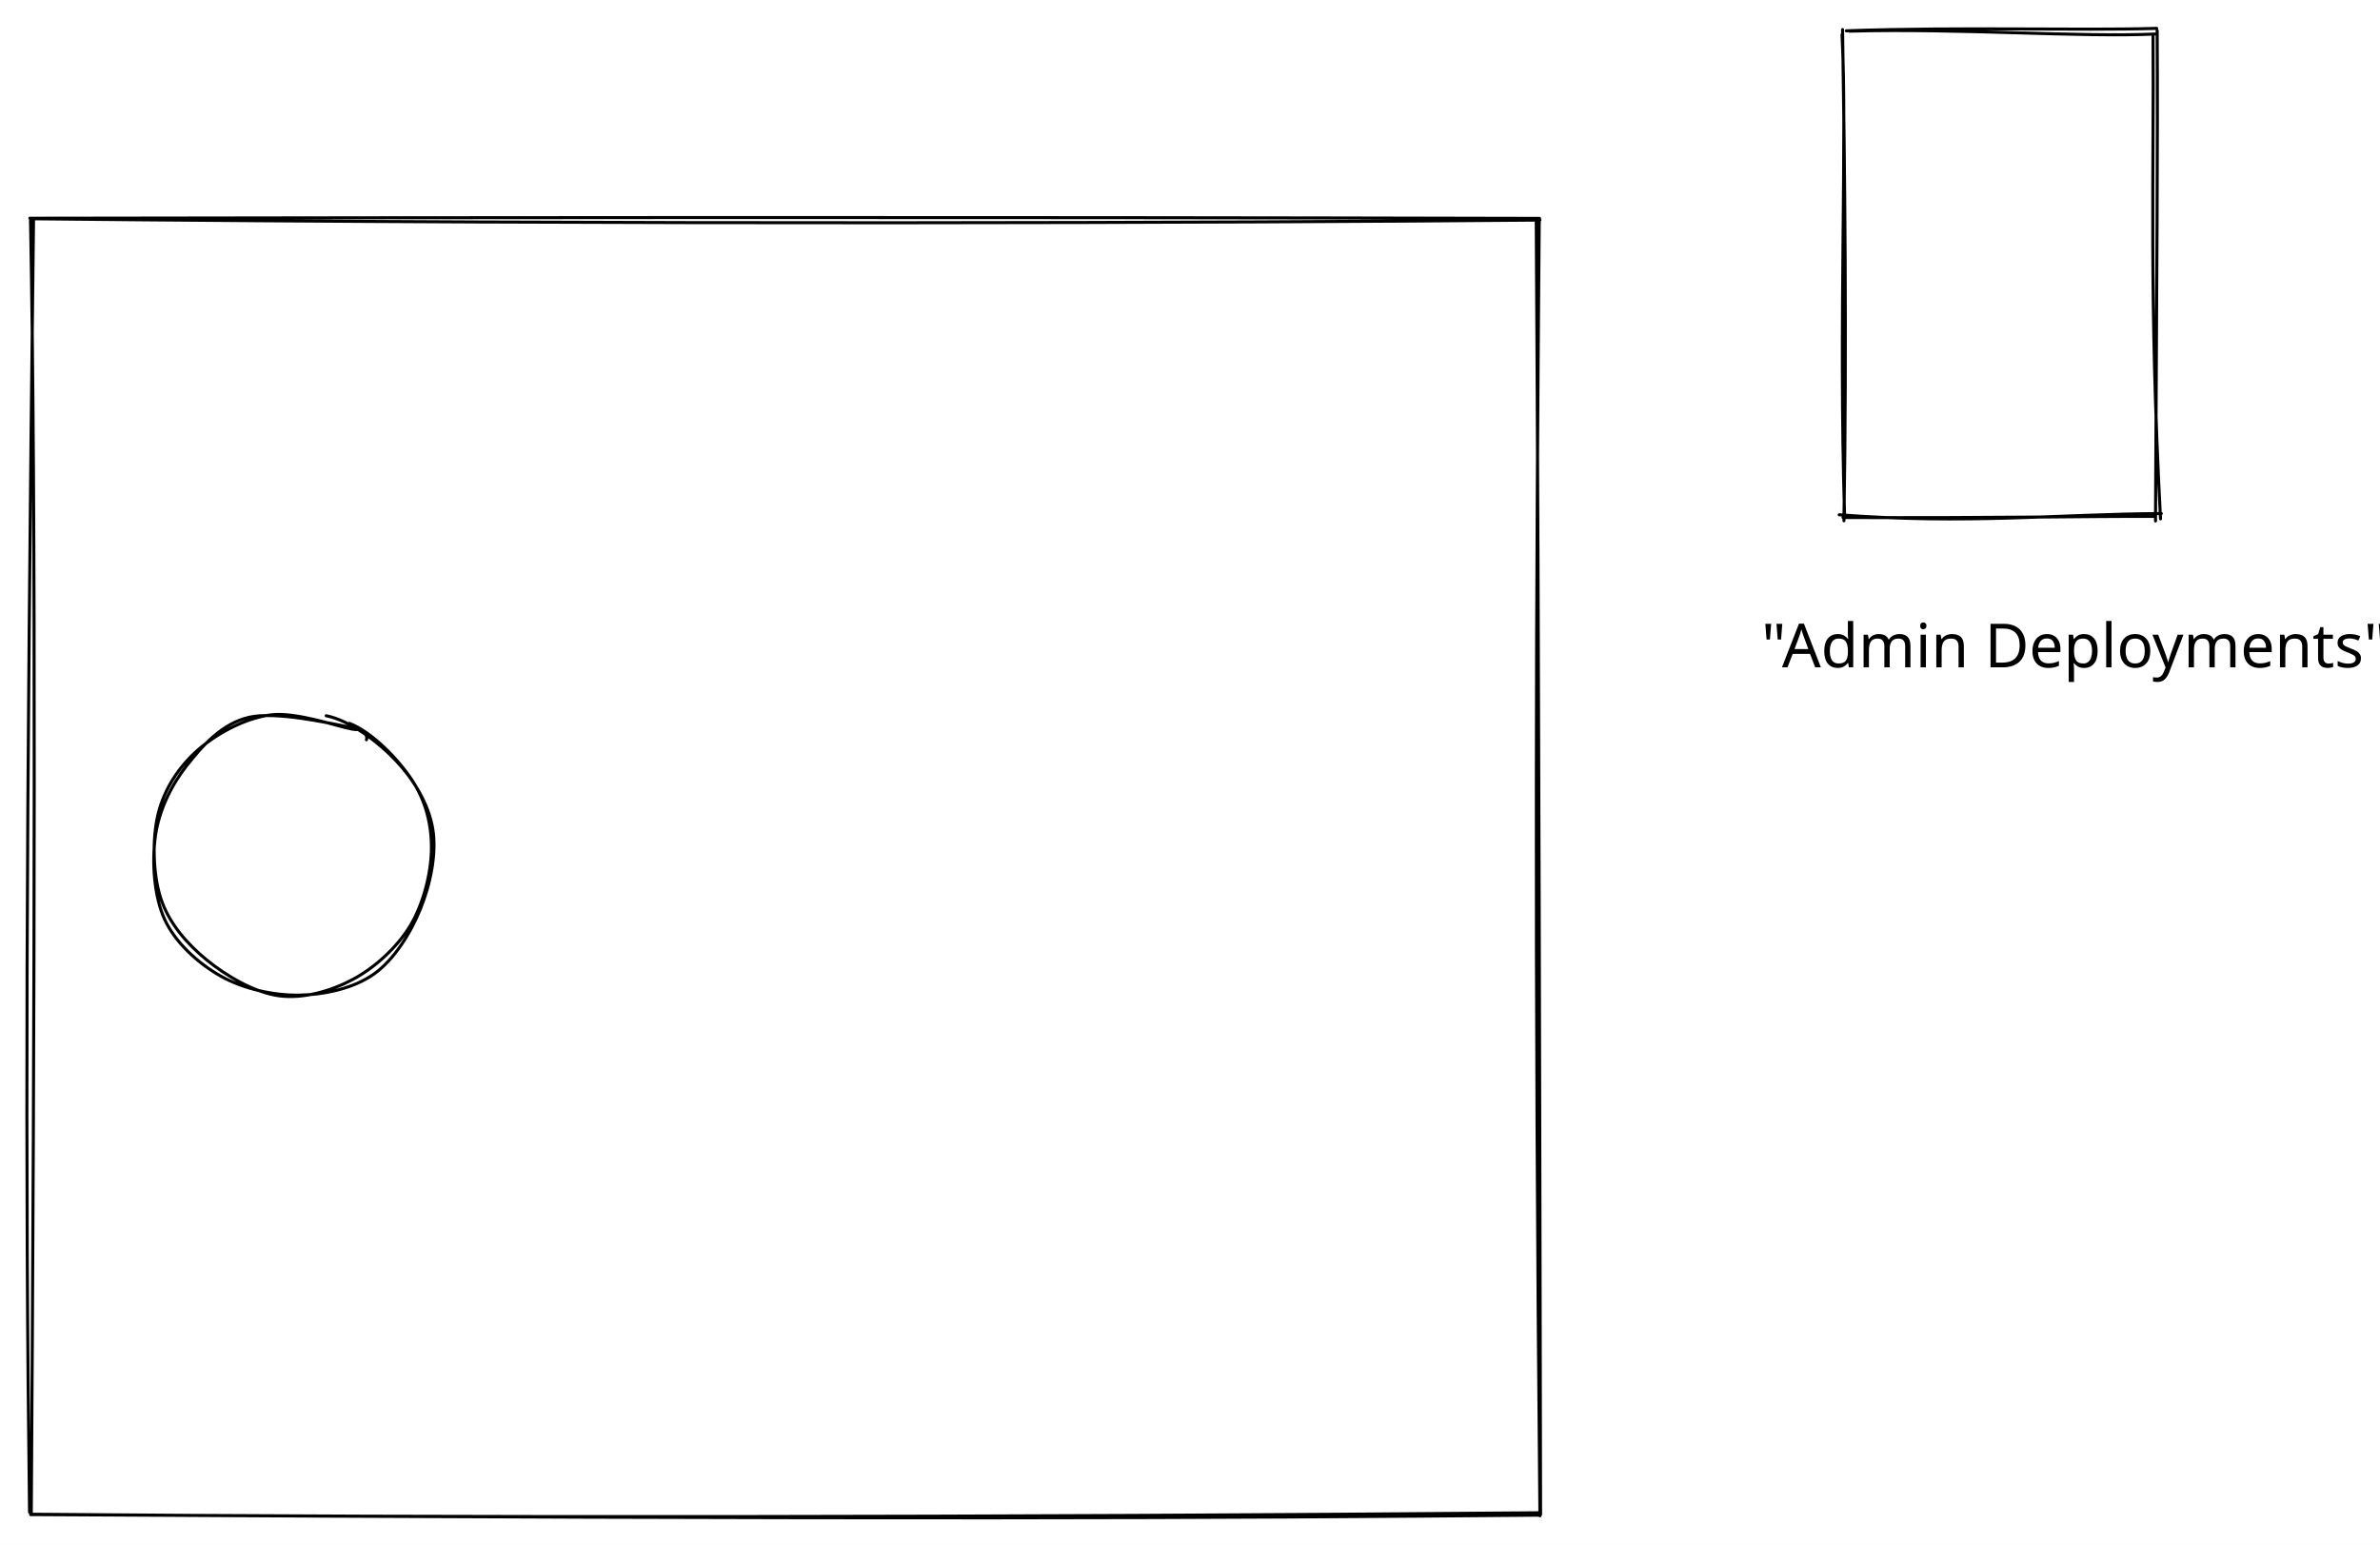
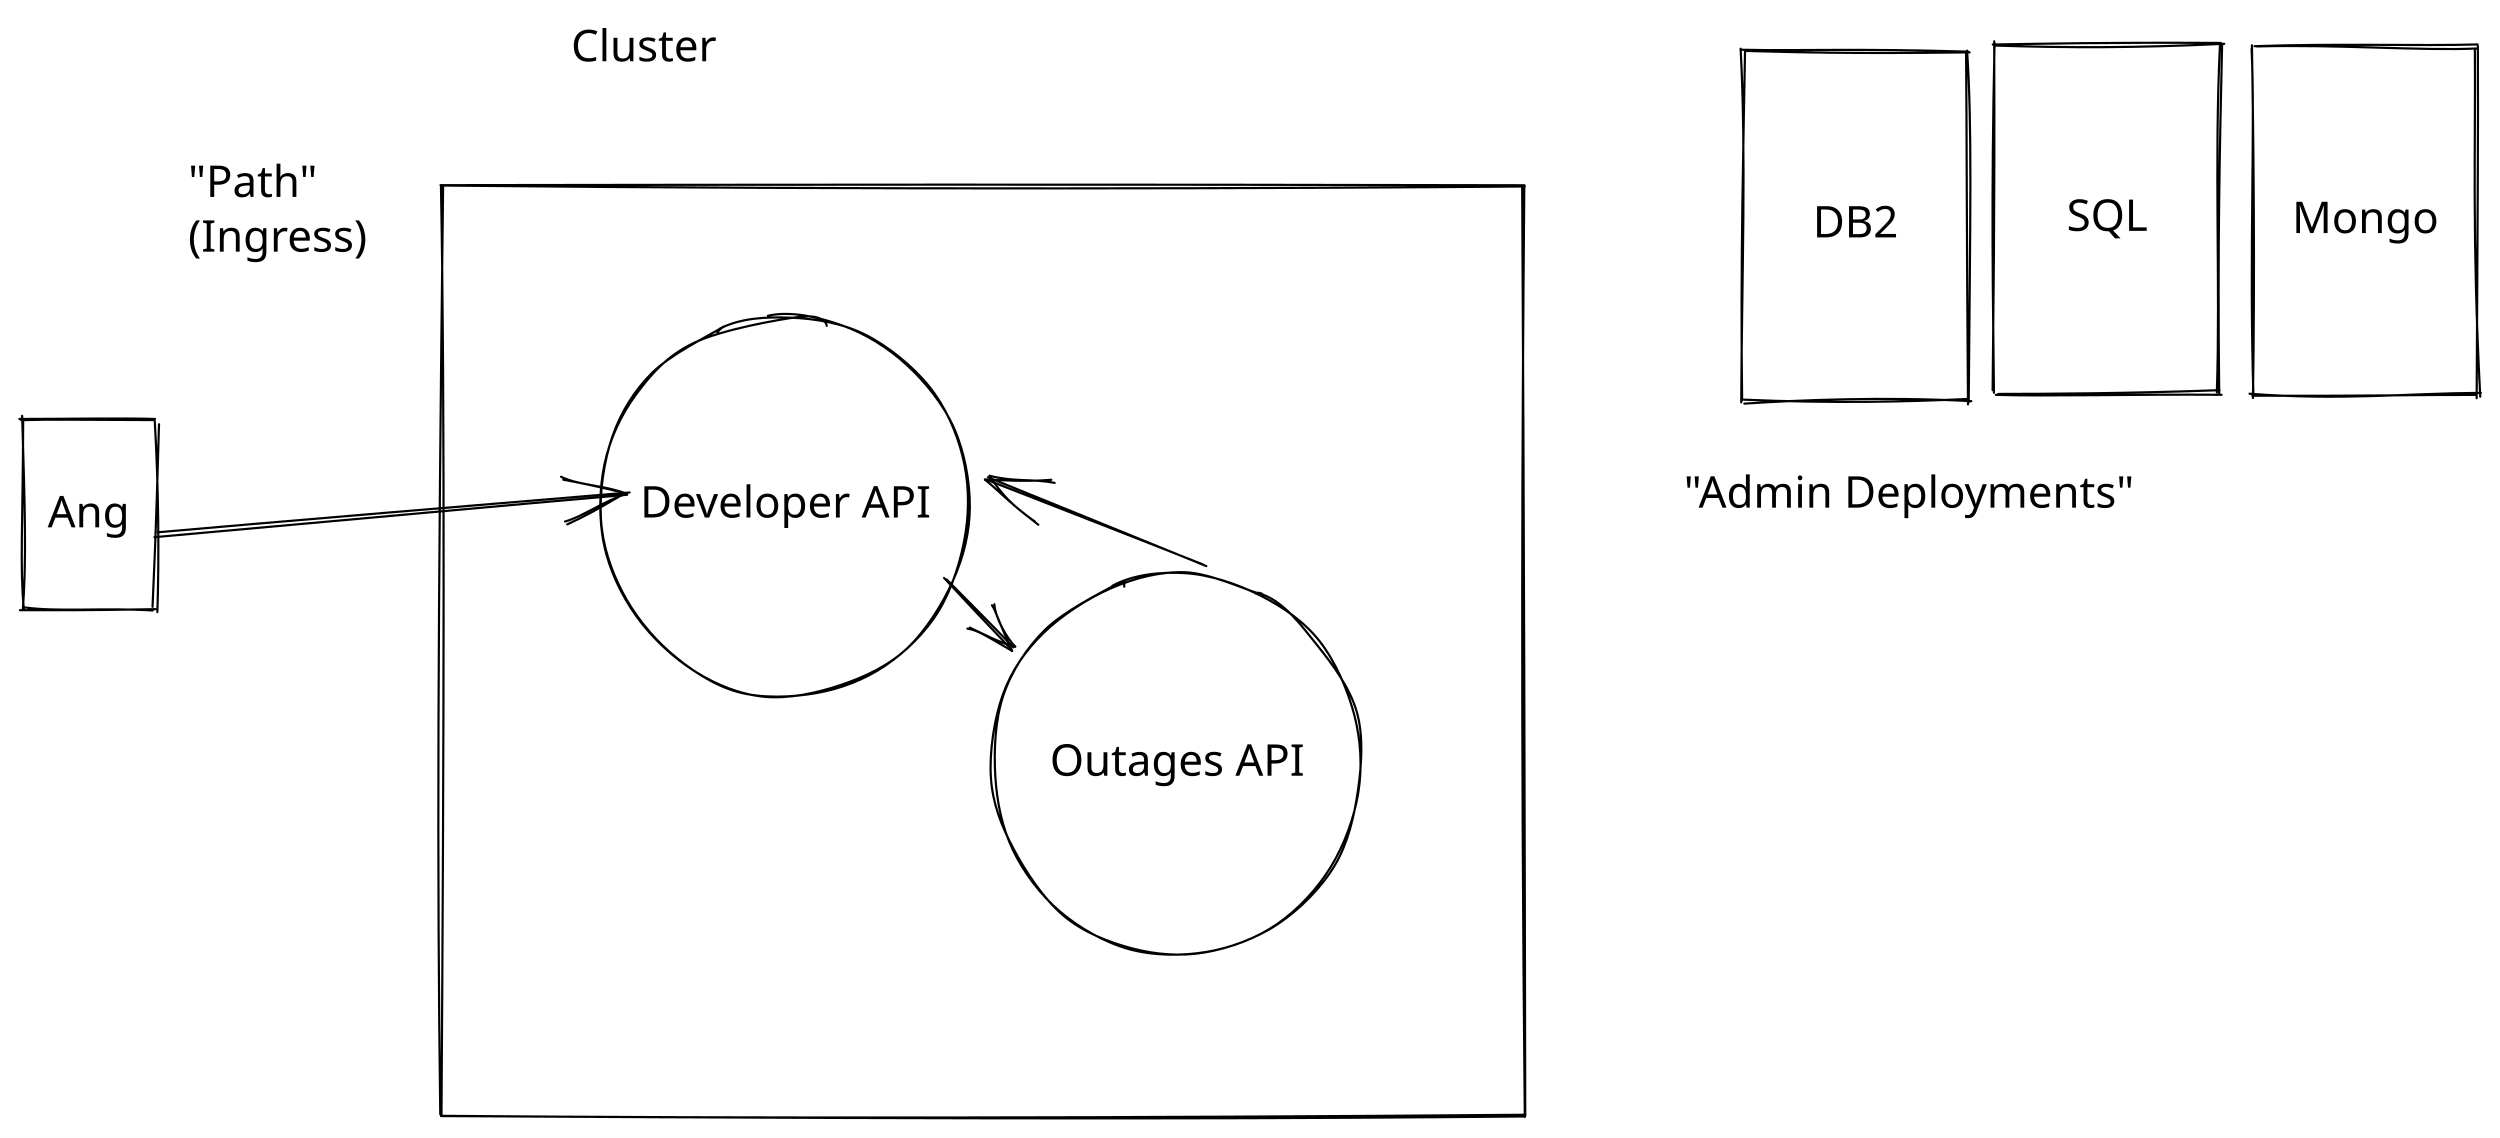
- <svg xmlns="http://www.w3.org/2000/svg" version="1.1" viewBox="0 0 781 507" width="781" height="507">
+ <svg xmlns="http://www.w3.org/2000/svg" version="1.1" viewBox="0 0 1142.5 520" width="1142.5" height="520">
  
-   eyJ2ZXJzaW9uIjoiMSIsImVuY29kaW5nIjoiYnN0cmluZyIsImNvbXByZXNzZWQiOnRydWUsImVuY29kZWQiOiJ4nM2W207jMFx1MDAxMIbveYoq3HKIncRNkFYrlnZcdTAwMTGIk2g5iGW1MonbWnXiyHbaXHUwMDA2xLvjuCiHtrCL1EX0wpJnPJ4/M5/tPm20WpbKU2LttSwyXHUwMDBiMaORwFNrq7BPiJCUJ9pcdTAwMDXNXFzyTIRm5UipVO7t7sZYjIlKXHUwMDE5XHUwMDBlyc6EylxmM6myiPKdkMe7VJFYfi/GM1x1MDAxY5NvKY8jJXaqJNskooqLeS7CSExcdTAwMTIl9e6/9LzVejJjTZ0gocLJkFx1MDAxMVx1MDAxM2BcXDWBaNF4xlx1MDAxM6PV8Z3A8XzHLlx1MDAxN1DZ0dlcdTAwMTSJtHegXHUwMDE1k8pTmKxr8afTvXDRXHUwMDE17m/zbp7BYfbQrZJcdTAwMGUoYz2Vs3khcDjKRE2SVIKPyVxyjdRI+8GCvYyTXFzXoIpcdTAwMTI8XHUwMDFijlx1MDAxMlwiZSOGpzikKi9sdiV/XoO9VmWZ6ZlcdTAwMDfa5byIgL6/kPuAM11snXvTNr8q+1x1MDAwM1x1MDAwZcdDLSGJyjVK4ESmWOiWVOumr1/lXHUwMDA2XmlcdTAwMWJcdTAwMTE6XHUwMDFjqcJcYiujJKa4wEVcdTAwMTD4vt92S0+RJj2KTJt/L1x1MDAxNmeERfpaXHUwMDA0S1x1MDAxNpOaxEJdt8ZIXHUwMDE1nKVcdTAwMTGeN1x1MDAxMyCEbMdcdTAwMDO+q4fSz2gy1s4kY6yy8XBcXPXfWJ+3VmNHXHUwMDE4o6lcXFxyXHUwMDFkeFx1MDAwYjpcdTAwMDCRXHUwMDAzXHUwMDAxcm30z9TdendhJlx1MDAxZVx1MDAwZifhyV1cdTAwMGVxXHUwMDFh9Pze8ZenzmtS53r2f6MugMvQXHUwMDA1zlx1MDAxMnNeXHUwMDEweFx1MDAxZYIu+lxc5lx1MDAwMs+34bqYe/+qg29R125cdTAwMDNcdTAwMGY5bk3H36B7nFx1MDAwNDeXZyfT41x1MDAxOb/YP81Pzu9O3d5Xh1x1MDAwZVx1MDAwMFx1MDAwMFx1MDAxYtTB2u2/buqA7SxjXHUwMDA3kL3IneP60G1cdTAwMDP4udhBUJC3LuxcdTAwMTSZqVXEuW/ecz5yXHUwMDAyXHUwMDEwfORxPez0r1Dk9tPr/Fx1MDAwMFx1MDAxZkz9y9tcdDn/8sTZvtcgzq29tmsnLlhB3PLjXG7bbWTr+1x1MDAxNn4ucIFcdTAwMDO8j9xzVWd5onr0sSgutFx1MDAxYtafOKYsbzTHkKiV3lv7UUyTVoekjOdG4L1VL60kWoJ5cf1G8D6jw1x1MDAwMl2LkUGTaUX1/8/SrXitXHUwMDEwoVx1MDAxNoP1duIoWvwoLuiQJpj131x1MDAxNTY/XXo0XHUwMDE1tHCa9pSun1x1MDAwZZifNd1cIlx1MDAxYb1cdTAwMTah2t6aUDL9sUzJ5sD8il3NiS1cdTAwMGVcdTAwMDcpXHUwMDFh9PS88fxcdTAwMDKY2VxuSCJ9
+   eyJ2ZXJzaW9uIjoiMSIsImVuY29kaW5nIjoiYnN0cmluZyIsImNvbXByZXNzZWQiOnRydWUsImVuY29kZWQiOiJ4nN1bWXPiSFx1MDAxMn7vX0EwL7tcdTAwMTHGXffRXHUwMDExXHUwMDFiXHUwMDFigI+m7faJL6YnJmQkQLaQsCSwmY7+71uSbVRcYlx1MDAxMFx1MDAwMlx1MDAwM8OsXHUwMDFmMKqSqlJZ+eWXmVX8/FQoXHUwMDE0w2HPKn4pXHUwMDE0rZem4dimbzxcdTAwMTd3ovaB5Vx1MDAwN7bnqi5cdTAwMTRfXHUwMDA3Xt9vxnd2wrBcdTAwMTd8+fy5a/iPVthzjKa1O7CDvuFcdTAwMDRh37S93abX/WyHVjf4b/R5YnSt//S8rlx1MDAxOfq7ySQly7RDz3+dy3KsruWGgVx1MDAxYf13dV0o/Iw/Nel8q1x1MDAxOVx1MDAxYW7bseJcdTAwMDfiLk1Alm488dxYViywxFRgMLrBXHUwMDBl9tRsoWWq3paS2Ep6oqbitf/n3v5cdTAwMTlhV0a95O1cdTAwMGb7qN2/308mbdmOc1x1MDAxOVx1MDAwZZ1XRVx1MDAxOM1O39dEXG5C33u0bmwz7Kh+mGpcdTAwMWY9XHUwMDE3eEpcdTAwMDfJU77Xb3dcXCtcYsae8XpG01x1MDAwZYdRXHUwMDFiSMR/1cGXQtLyoq4o5KPr6Fx0JERq7qrnKGWruX9cdTAwMDPxXzL7vdF8bCtcdTAwMTFcXHN0T+hcdTAwMWJu0DN8tSTJfc9vb0UkXHUwMDFktXUsu91cdKNGlDRcdTAwMDZWrFxcSFx1MDAxOIJCXGJORj3RNL2aXHUwMDE5L/NcdTAwMWZp5XRcZr/3poRiXHUwMDEwXWhcIkbS7Ws2kjzc75nG62JCxlx1MDAxOMBcdTAwMTRcbqI+Rv2O7T6qTrfvOEmb13xM1j9u/bWzjNnxWWZHIEbK6IjIbXZuWZjdk5OBd1xcXHUwMDFlXHUwMDFjnpr9M2+/z7fd7CCEaNzuNCSu2u4gwJN2XHUwMDA3XHUwMDE5SNtcdTAwMWRnjFOOKVq92b11JHaiLWDzrnbhksrd0UOZ4FKtX8FD1Fx1MDAxOY01ZlSh9Vx1MDAxMlx1MDAxNkdcdTAwMWS/dqZcdTAwMGY7dvdO3lx0k2Hfvs2CXG5cdTAwMDJcdTAwMThLylx1MDAxOV9cdTAwMTVUxuTUUELgLJRcYoYllIs458O9+lx1MDAxNTNJvXc9rFx1MDAxYdVncXE7sE63XHUwMDFlJUDQMZRcdTAwMTDNW69cdTAwMWMlclxuSiadM+KcXHUwMDAxQsFcdTAwMWFAkuGbkcRQw+V8g0tW1nPDS/uvSLlcYoy1XHUwMDFlXHUwMDE4XdtcdTAwMTmOLU5siUrSXHUwMDFmxbLZtd3CntVzvGEs4I+irtrAUlwiRGNCMfZw2bHbkelcdTAwMTZcdTAwMWSrNW7Toa3il1F36GmKaCphXGY1nF8z0y/l+Xbbdlxyp54p2FLokrPAJVx1MDAxNftcIsxZbmy1uiXZsHqHKLDuy+BItlx1MDAxZuqDy23HlnJgu+PgQlx1MDAxMK9cclxcPFx1MDAxN7YgoZBKgfBcdTAwMDbBXHUwMDE1eXOCXGJcdTAwMTNcdTAwMWJcdTAwMDNX1elcdTAwMDeh5W9cdTAwMDOc3kXJXHUwMDA0kOU4di+YXHUwMDFhx81mKFx1MDAwNCHhkFx1MDAwM5Gfolx1MDAwNjfhXHJUZExcdTAwMWVeXHUwMDFlYeOuVOL2I9x6XHUwMDE4SZCCXHUwMDExJmvkKM1Mk0hOy1x1MDAxM96BJDnDXGJKsoZcZlwiK5Rzn1x1MDAxZVpAPqPL55P6hTBcdTAwMWKPPbvqrzOUmz7h3GFfXHUwMDFmRm3z4uDCeFa2aH69qdxcdTAwMTPZrT1Nl9bwfe95oVx1MDAxMFElllx1MDAxNK0sm5pFYrPzd1x1MDAxNd9LXHUwMDAwXHUwMDAxzE9j2Yu3pfhjWm5cdTAwMTNHiFxianhcXDn+SC5cdTAwMWUjSEWIkGi+b1x1MDAxMzRGXHUwMDA0llIuYHFcdTAwMWajsT1rYDlez/JcdTAwMGLls9pCZNZUL6Pz31x1MDAwNJ11bdPUXHUwMDBiXHUwMDA344w2jyjSJDcu6NJUNzNexIwqqEmWv2RcdTAwMTF+rfXvyi1iPJw091x1MDAwZnzRODqtVbZcdTAwMWRpnMlcdTAwMTTTXHUwMDExtkak5WQ6pXqKIUNcdTAwMWIjunmM1O3cXHUwMDFlNM1cdTAwMDds2YOnZv3Bq+658i4vI/nXYM+E1CrXkFdyW7dcdTAwMTfO/jnMx0j/70xH6Cz8USihXHUwMDEwi+Bv+lx1MDAxYW07/lx1MDAwNE/hj2K5Tq7TsrCsnE1AXGYhQlqgsZGcjVx1MDAxM4TJXHUwMDAyRvcxsjvth0bbXG42TnVzmFwiTXW6mEuhbGZdXHUwMDFlokjxXHUwMDAya2XreSjLrutuKcpU2ppO6JDEa4RcdTAwMTlheVCGXHUwMDExQ5QrJ7dZkC1a5v5gRFlBXHUwMDFiXHUwMDA115ydo4k4UomXXHSqzC0vLVx1MDAxNU9Di1x1MDAxMMpcdTAwMTFcdTAwMTI0f6p2fyivlP87rJdOm/VcdTAwMTDvhVx1MDAxMDSCrYdcdTAwMTZCqb1WtL6CY949LyhcdTAwMDBcdTAwMDKQXCIgVo+srIhsL3h4MjzfOa5Wj56OOlxy51paYHpEtppKyfRcdFx1MDAxN4nzXGJAXHUwMDFjLlImXYqBZm9cckNcbpjkXHUwMDA0s/wlxWwtby1OqJigILBOXG5cdTAwMDKTUJlcdTAwMTLoYVxmVKiP1pFqrdLqPsZBl+fHXHUwMDFi5aA5njzNQZF4y3NcdTAwMTCdvedFgWIh3Vx1MDAwYs6D1l9cdTAwMDN5c3Fy/PztxTsrf1x1MDAxZlx1MDAxZZ82vpOt3/SCmKSApVnz30VBmFxiRDhEa4jtlqNcblD51upWKCnVwEFcdTAwMWK411eNqrm3IFVgjpO3X1dJQMw0Z0lcYlx1MDAwMFxci7nmmfP0d956c2apiEqus/qtuY8snoCCRFt/YtM8wVx1MDAxONncXHSJ757b9jbKXHUwMDE0c1x1MDAxY26aKV5cdTAwMDVcXJ4rtOpPOlx1MDAwZcNcdTAwMTBzXCLlXHUwMDAypVx1MDAwMFx1MDAxM93+OVx1MDAxON5+bX3r8975+fd6+eXseNvRhVx1MDAxMU1v7cr1gYvBSXBcdJ5cdTAwMDaXgJhKzDd3RG9cdTAwMWVXVE/3z0+PXHUwMDBmqu2WhER6nn3A/X7esrQz5Cw4vb58XHUwMDFhnl/xo6uTXHUwMDBifF/pr6wsXHJcdTAwMThAi2yHLcVBKFx1MDAwMybRUVx1MDAxNi5Yflx1MDAxMpquzG2HXHSWYyAhazzJqlV8s47oXHUwMDAxKPFazj5kmlx1MDAxYiRgc7WystveKPvM8eBp9onEy8TTK56nXHUwMDAwXG7OrJNxiVx1MDAxMZF0XHUwMDAx2sn2L9uKp4l9XHUwMDFlssZcdTAwMTNF+r5NkqSINKQoXHUwMDE0lIklamSxKMtcImpBXHUwMDA3rslh+GHFdk1bmeFcdTAwMTeNed5/LpPHpmNcZjb7kZRgXHUwMDE3XHUwMDExyJCQVFwizlx1MDAwMFx1MDAxNInSXCJdXHUwMDE4vUjot4ZcdTAwMTHjXHUwMDE1LddMZFx1MDAxOFx1MDAxN9tcYsKq1+3aoXrhM892w/RcdTAwMWTxXHUwMDFilCOMdCxj4lx1MDAxOJ9cdTAwMWFZ70uDqVx1MDAxN404zunJt0JibvHF6PtcdTAwMWY7U+9G+rtcdTAwMTZcbiUokic+6f9cdTAwMTdH+uzDg1x1MDAwMDNcZlx1MDAxOZb5oZ69c76lUOdkXHUwMDAy6mx9UMdTXCJMLUl/jzCRXHUwMDE0nHG4RIT5XHUwMDExrEOCcKKK5bGexsl8L5C9xap5gZJyXHUwMDAzSOU+kkuBXHUwMDA1RjiJMEZegO1iXHUwMDA0lKeEgIjIWfBcdK/wT8J+YjHxXHUwMDE1Xlx1MDAxNfIzgmZAKVx1MDAwNkCQ/DX+7LMtW4p8wdKn71x0S8++ykrklFxuv1x1MDAxNra/x81SXHUwMDAyvlTc/CHkL3h6aFGWz41vuFx1MDAxYv1cdTAwMTRcdTAwMDCqoINcbiZcdTAwMTFKrHRcdTAwMDRvsitcdTAwMDVcdTAwMTNcYlHEOFdcdTAwMTE/zSb9WVwiZVx1MDAxZmBcdTAwMWN3OVx1MDAxNFJAgJJH+Vx1MDAxZKJmnJBJ7HLllFxiQ1x1MDAxNFNKVML5j3Y5Jc1W42ssXHUwMDE39DqzMnU4s1pcdTAwMWOdk6dKcVx1MDAwYvzoNCSNylm3cdRo3V+GxsXdQ1x1MDAwNzTJtjtcdTAwMWRlPul9Rb6+gpaYUi2mk/vvXHUwMDA0Kfumcpl44yPZOuNEbPL3dGdG2PlR/OH+q+a2fSX/v6dm79rx8s38mm5SrFdsfXpcdTAwMDNo0ej1lIGH1sibqeWxzTdcdTAwMDUkg1x1MDAxN1x1MDAwN7b1XFyZtJDfWvFfNGqM11xiXHUwMDE5VrQ4P399+vU/PjtUbyJ9
  <defs>
    <style>
      @font-face {
        font-family: "Virgil";
        src: url("https://unpkg.com/@excalidraw/excalidraw@0.12.0-e9067de/dist/excalidraw-assets/Virgil.woff2");
      }
      @font-face {
        font-family: "Cascadia";
        src: url("https://unpkg.com/@excalidraw/excalidraw@0.12.0-e9067de/dist/excalidraw-assets/Cascadia.woff2");
      }
    </style>
  </defs>
-   <rect x="0" y="0" width="781" height="507" fill="#ffffff" />
-   <g stroke-linecap="round" transform="translate(10 72) rotate(0 247.5 212.5)">
+   <rect x="0" y="0" width="1142.5" height="520" fill="#ffffff" />
+   <g stroke-linecap="round" transform="translate(201.5 85) rotate(0 247.5 212.5)">
    <path d="M0.55 -0.21 C196.16 1.82, 393.94 1.12, 495.32 0.22 M-0.19 -0.38 C148.83 -0.6, 297.99 -0.8, 495.21 -0.33 M494.13 0.51 C495.04 150, 495.29 300.84, 495.54 424.98 M495.1 0.38 C494.11 118.77, 493.5 237.86, 495.33 425.45 M495 424.45 C316.78 425.94, 136.54 426.13, 0.09 424.93 M494.93 425.23 C390.56 426.16, 285.88 426.7, 0.04 425.04 M-0.3 424.27 C-1.78 312.27, -1.4 200.53, 1 0.12 M0.26 425.08 C1.35 259.15, 1.84 93.63, 0.02 0.37" stroke="#000000" stroke-width="1" fill="none" />
  </g>
-   <g stroke-linecap="round" transform="translate(50 234) rotate(0 46 46.5)">
-     <path d="M57.04 0.89 C64.85 2.42, 74.19 9.51, 80.02 15.71 C85.85 21.91, 90.7 29.97, 92.02 38.07 C93.35 46.18, 91.18 56.39, 87.95 64.32 C84.73 72.26, 79.32 80.97, 72.67 85.68 C66.01 90.39, 56.38 92.46, 48.02 92.58 C39.66 92.69, 29.83 90.49, 22.5 86.37 C15.18 82.25, 7.67 75.53, 4.09 67.86 C0.5 60.18, -0.2 48.76, 1 40.32 C2.2 31.89, 6.17 23.74, 11.28 17.25 C16.38 10.77, 22.73 3.53, 31.61 1.42 C40.5 -0.69, 58.14 3.36, 64.58 4.59 C71.02 5.81, 70.45 8.24, 70.25 8.77 M64.64 3.38 C72.05 6.19, 80.84 15.29, 85.33 22.2 C89.82 29.1, 91.69 36.86, 91.57 44.79 C91.45 52.73, 88.9 62.71, 84.6 69.81 C80.31 76.91, 72.98 83.58, 65.8 87.41 C58.62 91.24, 49.55 93.87, 41.53 92.79 C33.52 91.71, 24.18 86.24, 17.72 80.94 C11.27 75.63, 5.45 68.95, 2.81 60.97 C0.17 52.99, -0.1 41.19, 1.9 33.07 C3.9 24.95, 8.69 17.65, 14.81 12.24 C20.94 6.83, 30.17 1.79, 38.63 0.63 C47.09 -0.54, 61.23 4.56, 65.57 5.27 C69.91 5.98, 65.34 4.15, 64.68 4.88" stroke="#000000" stroke-width="1" fill="none" />
+   <g stroke-linecap="round" transform="translate(796.5 23) rotate(0 51.5 80)">
+     <path d="M1.14 0.27 C21.9 0.79, 46.46 1.66, 103.61 0.94 M-0.58 -0.26 C25.35 0.33, 51.47 -0.94, 102.91 0.6 M102.01 1.78 C102.32 38.22, 102.23 77.21, 102.87 161.81 M102.46 0.13 C104.79 35.79, 103.9 73, 103.2 160.86 M104.36 160.33 C64.57 158.16, 25.23 159.85, 0.69 161.46 M103.01 159.32 C72.93 160.72, 40.49 161.36, 0.54 159.65 M-0.76 160.86 C-0.44 102.22, 1.59 48.23, -1.04 -0.74 M-0.34 159.91 C-1.23 98.53, 0.4 35.52, 0.98 0.5" stroke="#000000" stroke-width="1" fill="none" />
  </g>
-   <g stroke-linecap="round" transform="translate(605 10) rotate(0 51.5 80)">
+   <g transform="translate(769.5 214) rotate(0 96.5 12.5)">
+     <text x="0" y="18" font-family="Virgil, Segoe UI Emoji" font-size="20px" fill="#000000" text-anchor="start" style="white-space: pre;" direction="ltr">"Admin Deployments"</text>
+   </g>
+   <g transform="translate(261 10) rotate(0 36.5 12.5)">
+     <text x="0" y="18" font-family="Virgil, Segoe UI Emoji" font-size="20px" fill="#000000" text-anchor="start" style="white-space: pre;" direction="ltr">Cluster</text>
+   </g>
+   <g stroke-linecap="round" transform="translate(275 144) rotate(0 84 87)">
+     <path d="M75.93 0.3 C86.58 -2.06, 99.19 0.95, 109.74 4.67 C120.29 8.39, 130.69 14.79, 139.23 22.63 C147.78 30.46, 156.17 40.8, 161 51.68 C165.83 62.55, 168.3 76.24, 168.22 87.86 C168.13 99.48, 165.31 110.62, 160.5 121.39 C155.7 132.15, 147.91 144.51, 139.39 152.45 C130.86 160.38, 120.17 165.34, 109.34 169 C98.51 172.67, 85.53 175.47, 74.41 174.44 C63.28 173.41, 52.32 168.93, 42.57 162.83 C32.83 156.72, 22.88 147.45, 15.96 137.81 C9.04 128.17, 3.51 116.63, 1.06 105 C-1.39 93.37, -1.16 79.49, 1.27 68.04 C3.7 56.59, 8.82 45.54, 15.65 36.31 C22.47 27.08, 29.79 18.57, 42.21 12.65 C54.62 6.74, 80.02 2.11, 90.12 0.82 C100.22 -0.48, 102.88 3.42, 102.8 4.88 M53.72 6.31 C63.29 1.29, 75.11 0.76, 86.17 1.17 C97.23 1.58, 109.54 3.55, 120.11 8.78 C130.67 14.01, 142.12 23.28, 149.58 32.54 C157.04 41.8, 162.06 53.24, 164.85 64.35 C167.63 75.45, 168.1 87.42, 166.31 99.18 C164.53 110.94, 160.29 124.73, 154.15 134.91 C148 145.09, 138.81 153.97, 129.46 160.27 C120.12 166.58, 109.34 170.76, 98.09 172.74 C86.83 174.72, 73.09 175.28, 61.94 172.17 C50.8 169.06, 39.97 161.7, 31.22 154.09 C22.47 146.49, 14.7 136.65, 9.43 126.53 C4.17 116.41, 0.4 105.22, -0.36 93.38 C-1.12 81.53, 0.97 66.63, 4.87 55.47 C8.76 44.3, 14.81 34.58, 23 26.38 C31.18 18.19, 49.03 9.27, 54 6.28 C58.98 3.29, 52.45 6.9, 52.85 8.45" stroke="#000000" stroke-width="1" fill="none" />
+   </g>
+   <g transform="translate(287.5 218.5) rotate(0 71.5 12.5)">
+     <text x="71.5" y="18" font-family="Virgil, Segoe UI Emoji" font-size="20px" fill="#000000" text-anchor="middle" style="white-space: pre;" direction="ltr">Developer API</text>
+   </g>
+   <g stroke-linecap="round" transform="translate(454 262) rotate(0 84 87)">
+     <path d="M54.35 5.71 C63.89 0.48, 76.67 -0.8, 87.96 -0.05 C99.25 0.7, 111.9 5.03, 122.09 10.22 C132.29 15.41, 141.97 21.97, 149.11 31.1 C156.26 40.22, 162.02 53.49, 164.97 64.97 C167.91 76.46, 168.59 88.45, 166.78 100.01 C164.96 111.57, 160.27 124.27, 154.08 134.32 C147.88 144.38, 139 153.88, 129.59 160.32 C120.19 166.77, 108.88 171.06, 97.65 172.98 C86.41 174.89, 73.37 174.88, 62.17 171.82 C50.98 168.76, 39.34 162.17, 30.47 154.62 C21.6 147.07, 13.87 136.82, 8.94 126.54 C4 116.25, 1.6 104.72, 0.87 92.92 C0.14 81.11, 0.75 66.92, 4.56 55.7 C8.38 44.48, 15.2 34.05, 23.78 25.62 C32.36 17.19, 50.02 8.36, 56.02 5.11 C62.03 1.86, 59.17 4.95, 59.81 6.12 M122.8 9.59 C133.15 13.39, 140.73 23.87, 147.95 32.86 C155.16 41.85, 162.99 52.43, 166.1 63.5 C169.2 74.57, 168.26 87.62, 166.57 99.29 C164.89 110.96, 162.05 123.37, 155.97 133.53 C149.88 143.68, 140 153.61, 130.08 160.24 C120.15 166.87, 107.53 171.45, 96.41 173.31 C85.28 175.17, 74.07 174.21, 63.33 171.4 C52.6 168.58, 41.02 164.05, 31.98 156.43 C22.94 148.82, 14.59 136.19, 9.07 125.7 C3.54 115.21, -0.36 105.21, -1.15 93.5 C-1.94 81.78, 0.32 66.42, 4.32 55.39 C8.31 44.36, 14.53 35.45, 22.82 27.33 C31.11 19.22, 43.27 11.34, 54.06 6.7 C64.84 2.06, 76.5 -0.86, 87.55 -0.49 C98.6 -0.12, 114.96 7.31, 120.36 8.94 C125.76 10.58, 120.48 7.88, 119.96 9.32" stroke="#000000" stroke-width="1" fill="none" />
+   </g>
+   <g transform="translate(472 336.5) rotate(0 66 12.5)">
+     <text x="66" y="18" font-family="Virgil, Segoe UI Emoji" font-size="20px" fill="#000000" text-anchor="middle" style="white-space: pre;" direction="ltr">Outages API</text>
+   </g>
+   <g transform="translate(825 90.5) rotate(0 23 12.5)">
+     <text x="23" y="18" font-family="Virgil, Segoe UI Emoji" font-size="20px" fill="#000000" text-anchor="middle" style="white-space: pre;" direction="ltr">DB2</text>
+   </g>
+   <g stroke-linecap="round" transform="translate(911.5 20) rotate(0 51.5 80)">
+     <path d="M0.05 0.81 C33.29 1.91, 65.19 1.93, 104.98 0.02 M-0.8 0.34 C24.42 -0.04, 48.24 -0.66, 103.38 -0.38 M103.05 -0.08 C100.37 54.17, 103.22 110.56, 101.6 159.33 M104 0.33 C102.97 47.02, 101.87 92.13, 102.67 159.72 M102.85 158.31 C61.2 159.84, 22.09 160.02, 1.71 160.03 M103.76 160.41 C63.59 160.12, 23.85 161.18, 0.64 160.44 M-0.87 158.3 C-0.57 120.23, 0.17 83.15, -0.15 -1.12 M-0.26 159.48 C-0.7 116.01, -1.6 73.39, 0.01 -0.36" stroke="#000000" stroke-width="1" fill="none" />
+   </g>
+   <g transform="translate(943 87.5) rotate(0 20 12.5)">
+     <text x="20" y="18" font-family="Virgil, Segoe UI Emoji" font-size="20px" fill="#000000" text-anchor="middle" style="white-space: pre;" direction="ltr">SQL</text>
+   </g>
+   <g stroke-linecap="round" transform="translate(1029.5 21) rotate(0 51.5 80)">
    <path d="M1.89 0.22 C38.49 -0.77, 77.5 2.33, 102.66 1.15 M0.88 0.11 C38.31 -1.22, 77.12 0.08, 102.72 -0.69 M101.52 1.9 C101.88 45.05, 100.13 87.52, 103.98 160.29 M102.88 0.04 C103.1 38.58, 102.75 75.44, 102.33 160.98 M104.24 158.53 C70.46 158.73, 40.17 162.13, -1.47 158.93 M102.05 159.47 C76.82 159.38, 51.76 160.06, -0.2 159.83 M0.29 158.66 C-1.67 95.61, 1.21 34.08, -0.54 1.38 M0.09 160.9 C1.06 102.2, 0.33 43.72, -0.36 -0.3" stroke="#000000" stroke-width="1" fill="none" />
  </g>
-   <g transform="translate(578 201) rotate(0 96.5 12.5)">
-     <text x="0" y="18" font-family="Virgil, Segoe UI Emoji" font-size="20px" fill="#000000" text-anchor="start" style="white-space: pre;" direction="ltr">"Admin Deployments"</text>
+   <g transform="translate(1051.5 88.5) rotate(0 29.5 12.5)">
+     <text x="29.5" y="18" font-family="Virgil, Segoe UI Emoji" font-size="20px" fill="#000000" text-anchor="middle" style="white-space: pre;" direction="ltr">Mongo</text>
+   </g>
+   <g stroke-linecap="round" transform="translate(10 192) rotate(0 30.5 43.5)">
+     <path d="M-1.12 -0.53 C24.06 -0.57, 46.04 -1, 60.84 -0.53 M-0.36 0.03 C12.54 -0.41, 25.27 -0.12, 60.67 -0.03 M62.67 1.88 C62.06 20.55, 61.53 46.57, 59.71 85.32 M60.74 0.72 C62.46 30.52, 62.76 62.26, 61.92 87.74 M59.73 87 C38.22 85.58, 16.15 87.82, 0.53 85.49 M61.03 86.39 C48.53 86.52, 37.16 86.98, -0.88 86.86 M0.45 86.55 C2.1 64.6, 1.44 40.4, 0.12 -1.95 M0.9 86.38 C-0.97 67.04, 0.43 48.23, 0.59 0.4" stroke="#000000" stroke-width="1" fill="none" />
+   </g>
+   <g transform="translate(23.5 223) rotate(0 17 12.5)">
+     <text x="17" y="18" font-family="Virgil, Segoe UI Emoji" font-size="20px" fill="#000000" text-anchor="middle" style="white-space: pre;" direction="ltr">Ang</text>
+   </g>
+   <g stroke-linecap="round">
+     <g transform="translate(72 244) rotate(0 108 -9)">
+       <path d="M0.03 -0.74 C35.96 -3.99, 179.6 -16, 215.72 -18.94 M-1.41 1.49 C34.32 -1.69, 178.32 -14.77, 214.62 -17.9" stroke="#000000" stroke-width="1" fill="none" />
+     </g>
+     <g transform="translate(72 244) rotate(0 108 -9)">
+       <path d="M186.22 -5.66 C194.31 -7.92, 203.73 -14.9, 214.33 -18.39 M187.22 -4.35 C195.03 -7.91, 201.68 -11.52, 213.64 -18.66" stroke="#000000" stroke-width="1" fill="none" />
+     </g>
+     <g transform="translate(72 244) rotate(0 108 -9)">
+       <path d="M184.4 -26.1 C193.17 -21.97, 203.15 -22.56, 214.33 -18.39 M185.4 -24.79 C193.62 -23.26, 200.72 -21.78, 213.64 -18.66" stroke="#000000" stroke-width="1" fill="none" />
+     </g>
+   </g>
+   <g stroke-linecap="round">
+     <g transform="translate(432 264) rotate(0 15.5 16.5)">
+       <path d="M0.6 0.79 C5.61 5.94, 26.16 26.46, 31.07 31.83 M-0.55 0.15 C4.23 5.32, 24.65 27.06, 30.16 32.76" stroke="#000000" stroke-width="1" fill="none" />
+     </g>
+     <g transform="translate(432 264) rotate(0 15.5 16.5)">
+       <path d="M11.2 22.8 C15.79 24.92, 25.5 30.14, 31.95 31.51 M10.11 23.28 C14.35 23.91, 17.51 25.85, 30.54 33.48" stroke="#000000" stroke-width="1" fill="none" />
+     </g>
+     <g transform="translate(432 264) rotate(0 15.5 16.5)">
+       <path d="M22.42 12.13 C22.79 18.39, 28.2 27.7, 31.95 31.51 M21.33 12.6 C23.25 15.45, 24.13 19.55, 30.54 33.48" stroke="#000000" stroke-width="1" fill="none" />
+     </g>
+   </g>
+   <g stroke-linecap="round">
+     <g transform="translate(551 258) rotate(0 -50 -19.5)">
+       <path d="M0.27 0.71 C-16.23 -6.02, -82.7 -33.09, -99.52 -39.87 M-1.05 0.04 C-17.62 -6.61, -83.43 -32.25, -100.21 -38.79" stroke="#000000" stroke-width="1" fill="none" />
+     </g>
+     <g transform="translate(551 258) rotate(0 -50 -19.5)">
+       <path d="M-69.03 -37.31 C-79.29 -39.32, -87.11 -37.63, -98.76 -40.56 M-70.56 -38.74 C-82.74 -37.73, -93.47 -38.64, -100.87 -38.81" stroke="#000000" stroke-width="1" fill="none" />
+     </g>
+     <g transform="translate(551 258) rotate(0 -50 -19.5)">
+       <path d="M-76.49 -18.19 C-84.94 -25.07, -90.86 -28.23, -98.76 -40.56 M-78.01 -19.62 C-87.27 -25.97, -95.12 -34.25, -100.87 -38.81" stroke="#000000" stroke-width="1" fill="none" />
+     </g>
+   </g>
+   <g transform="translate(86 72) rotate(0 44.5 25)">
+     <text x="0" y="18" font-family="Virgil, Segoe UI Emoji" font-size="20px" fill="#000000" text-anchor="start" style="white-space: pre;" direction="ltr">"Path"</text>
+     <text x="0" y="43" font-family="Virgil, Segoe UI Emoji" font-size="20px" fill="#000000" text-anchor="start" style="white-space: pre;" direction="ltr">(Ingress)</text>
  </g>
</svg>
